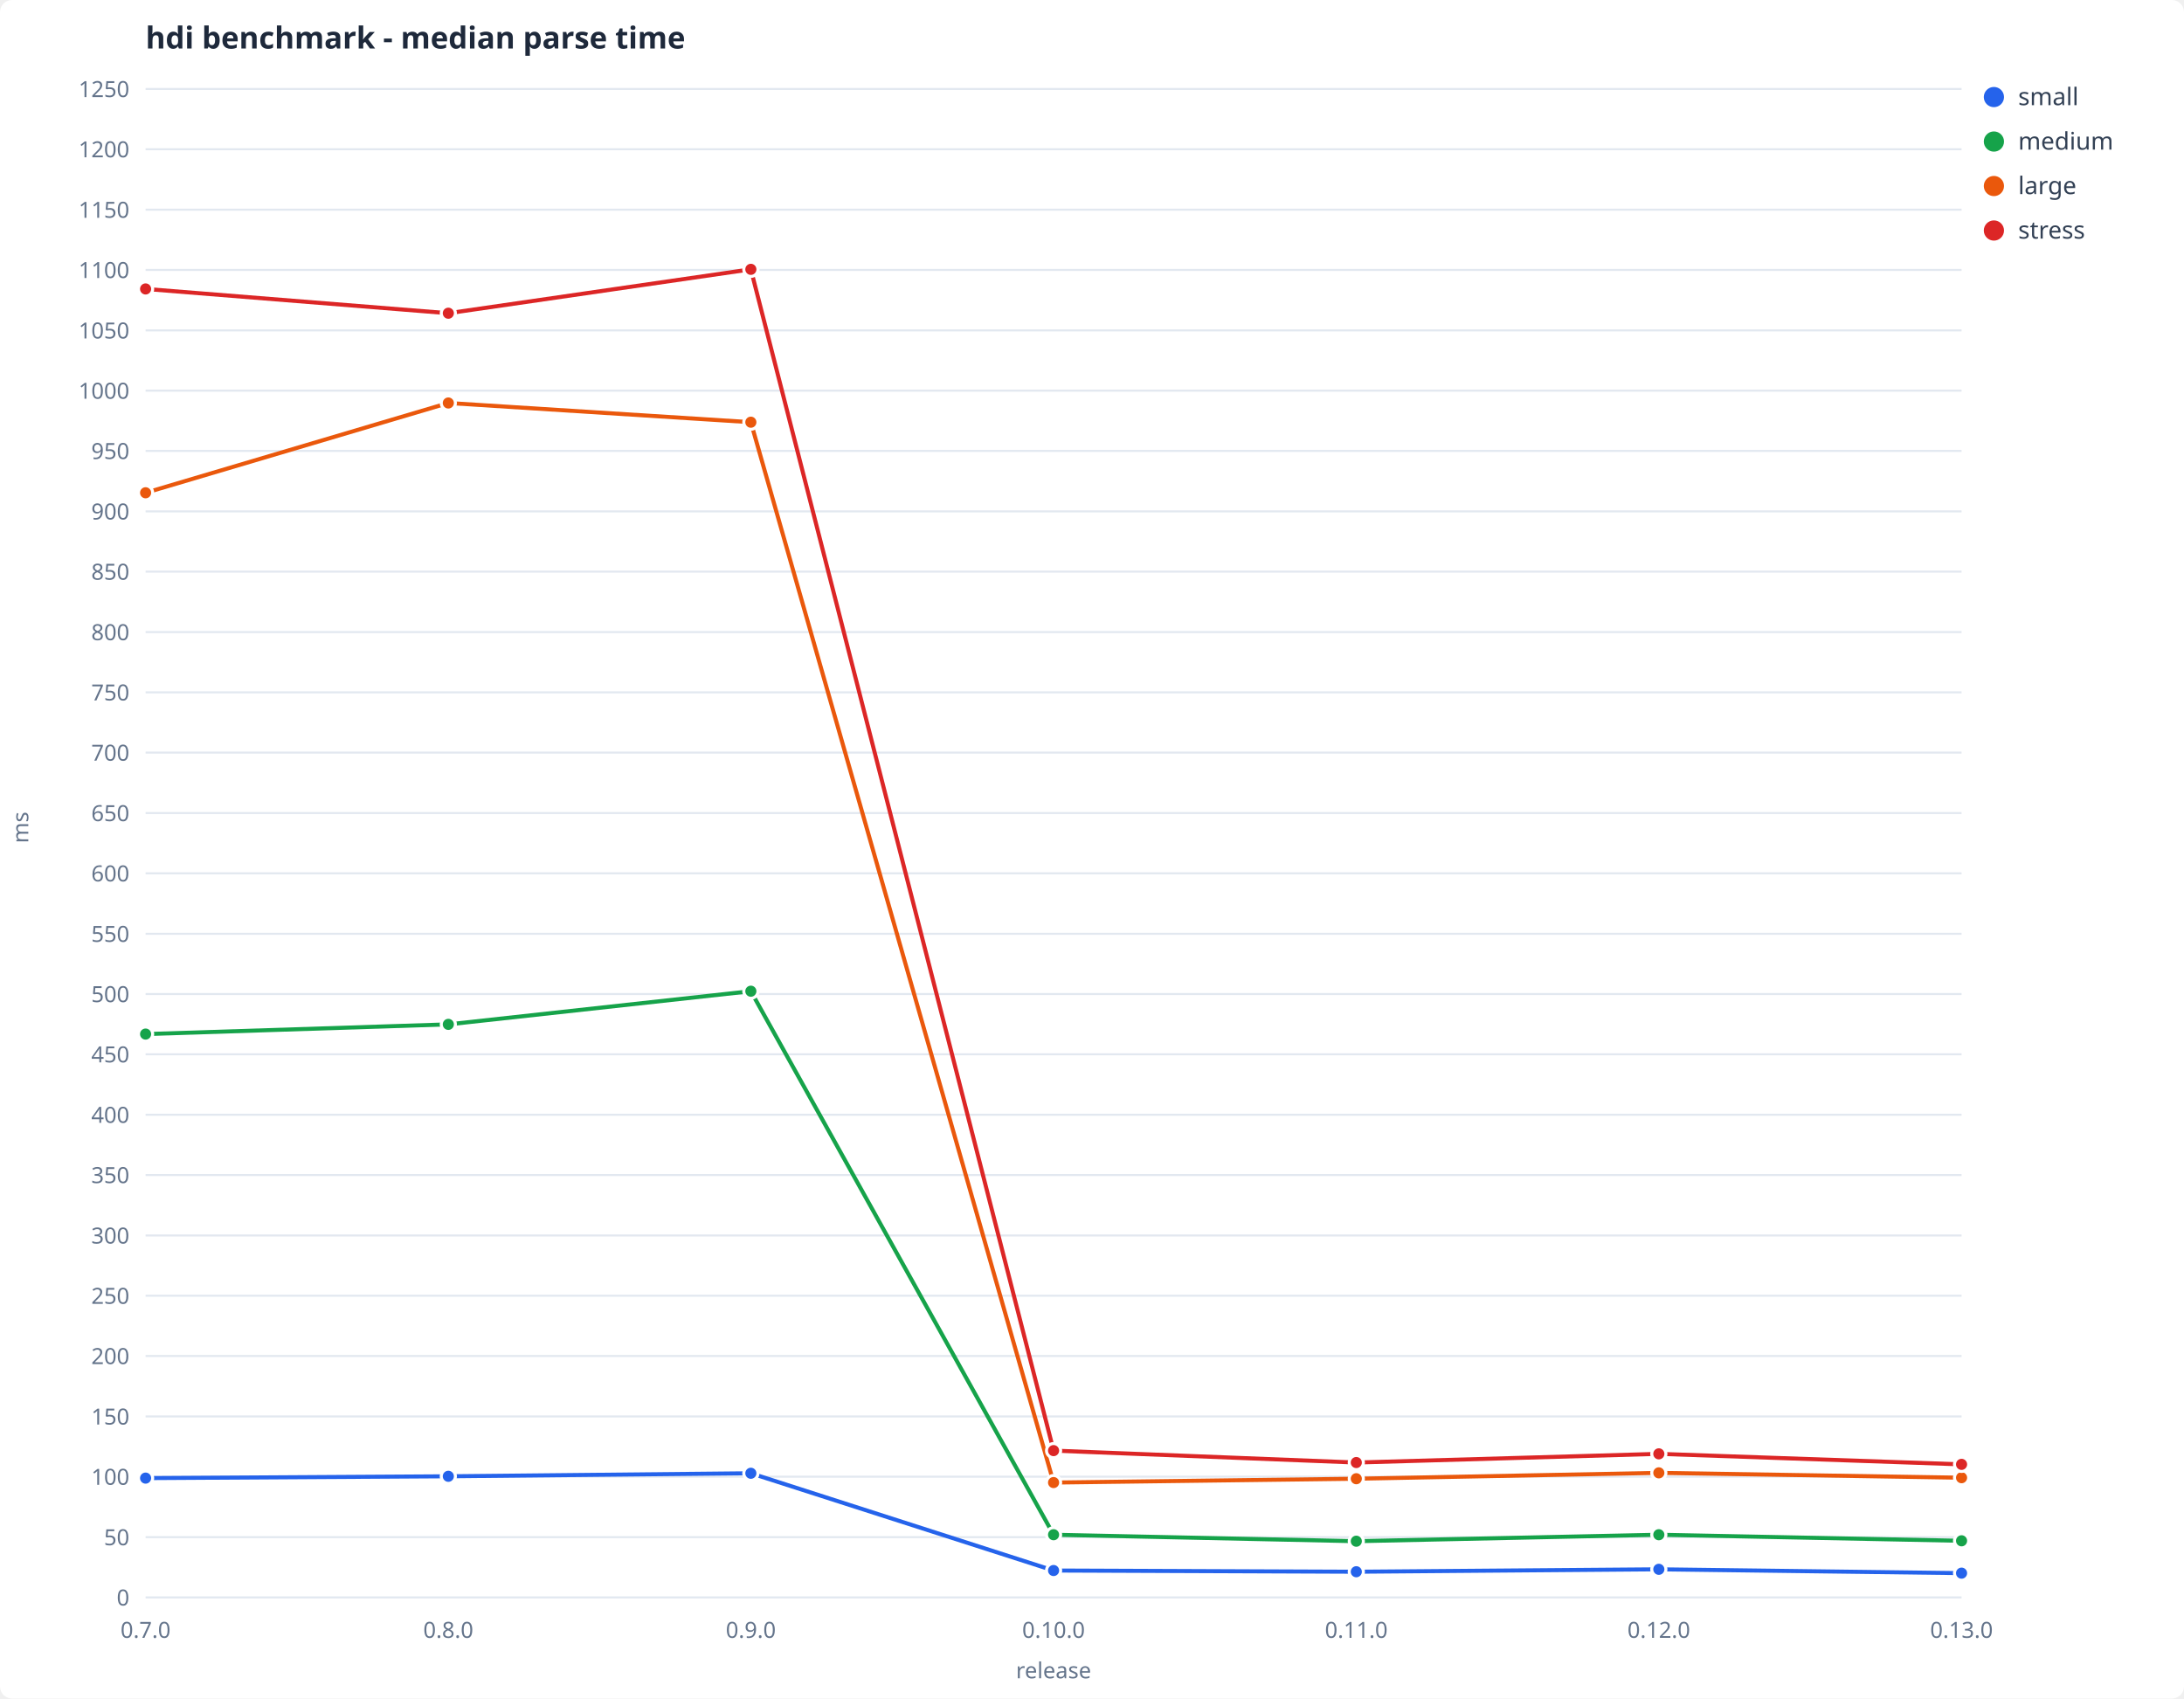
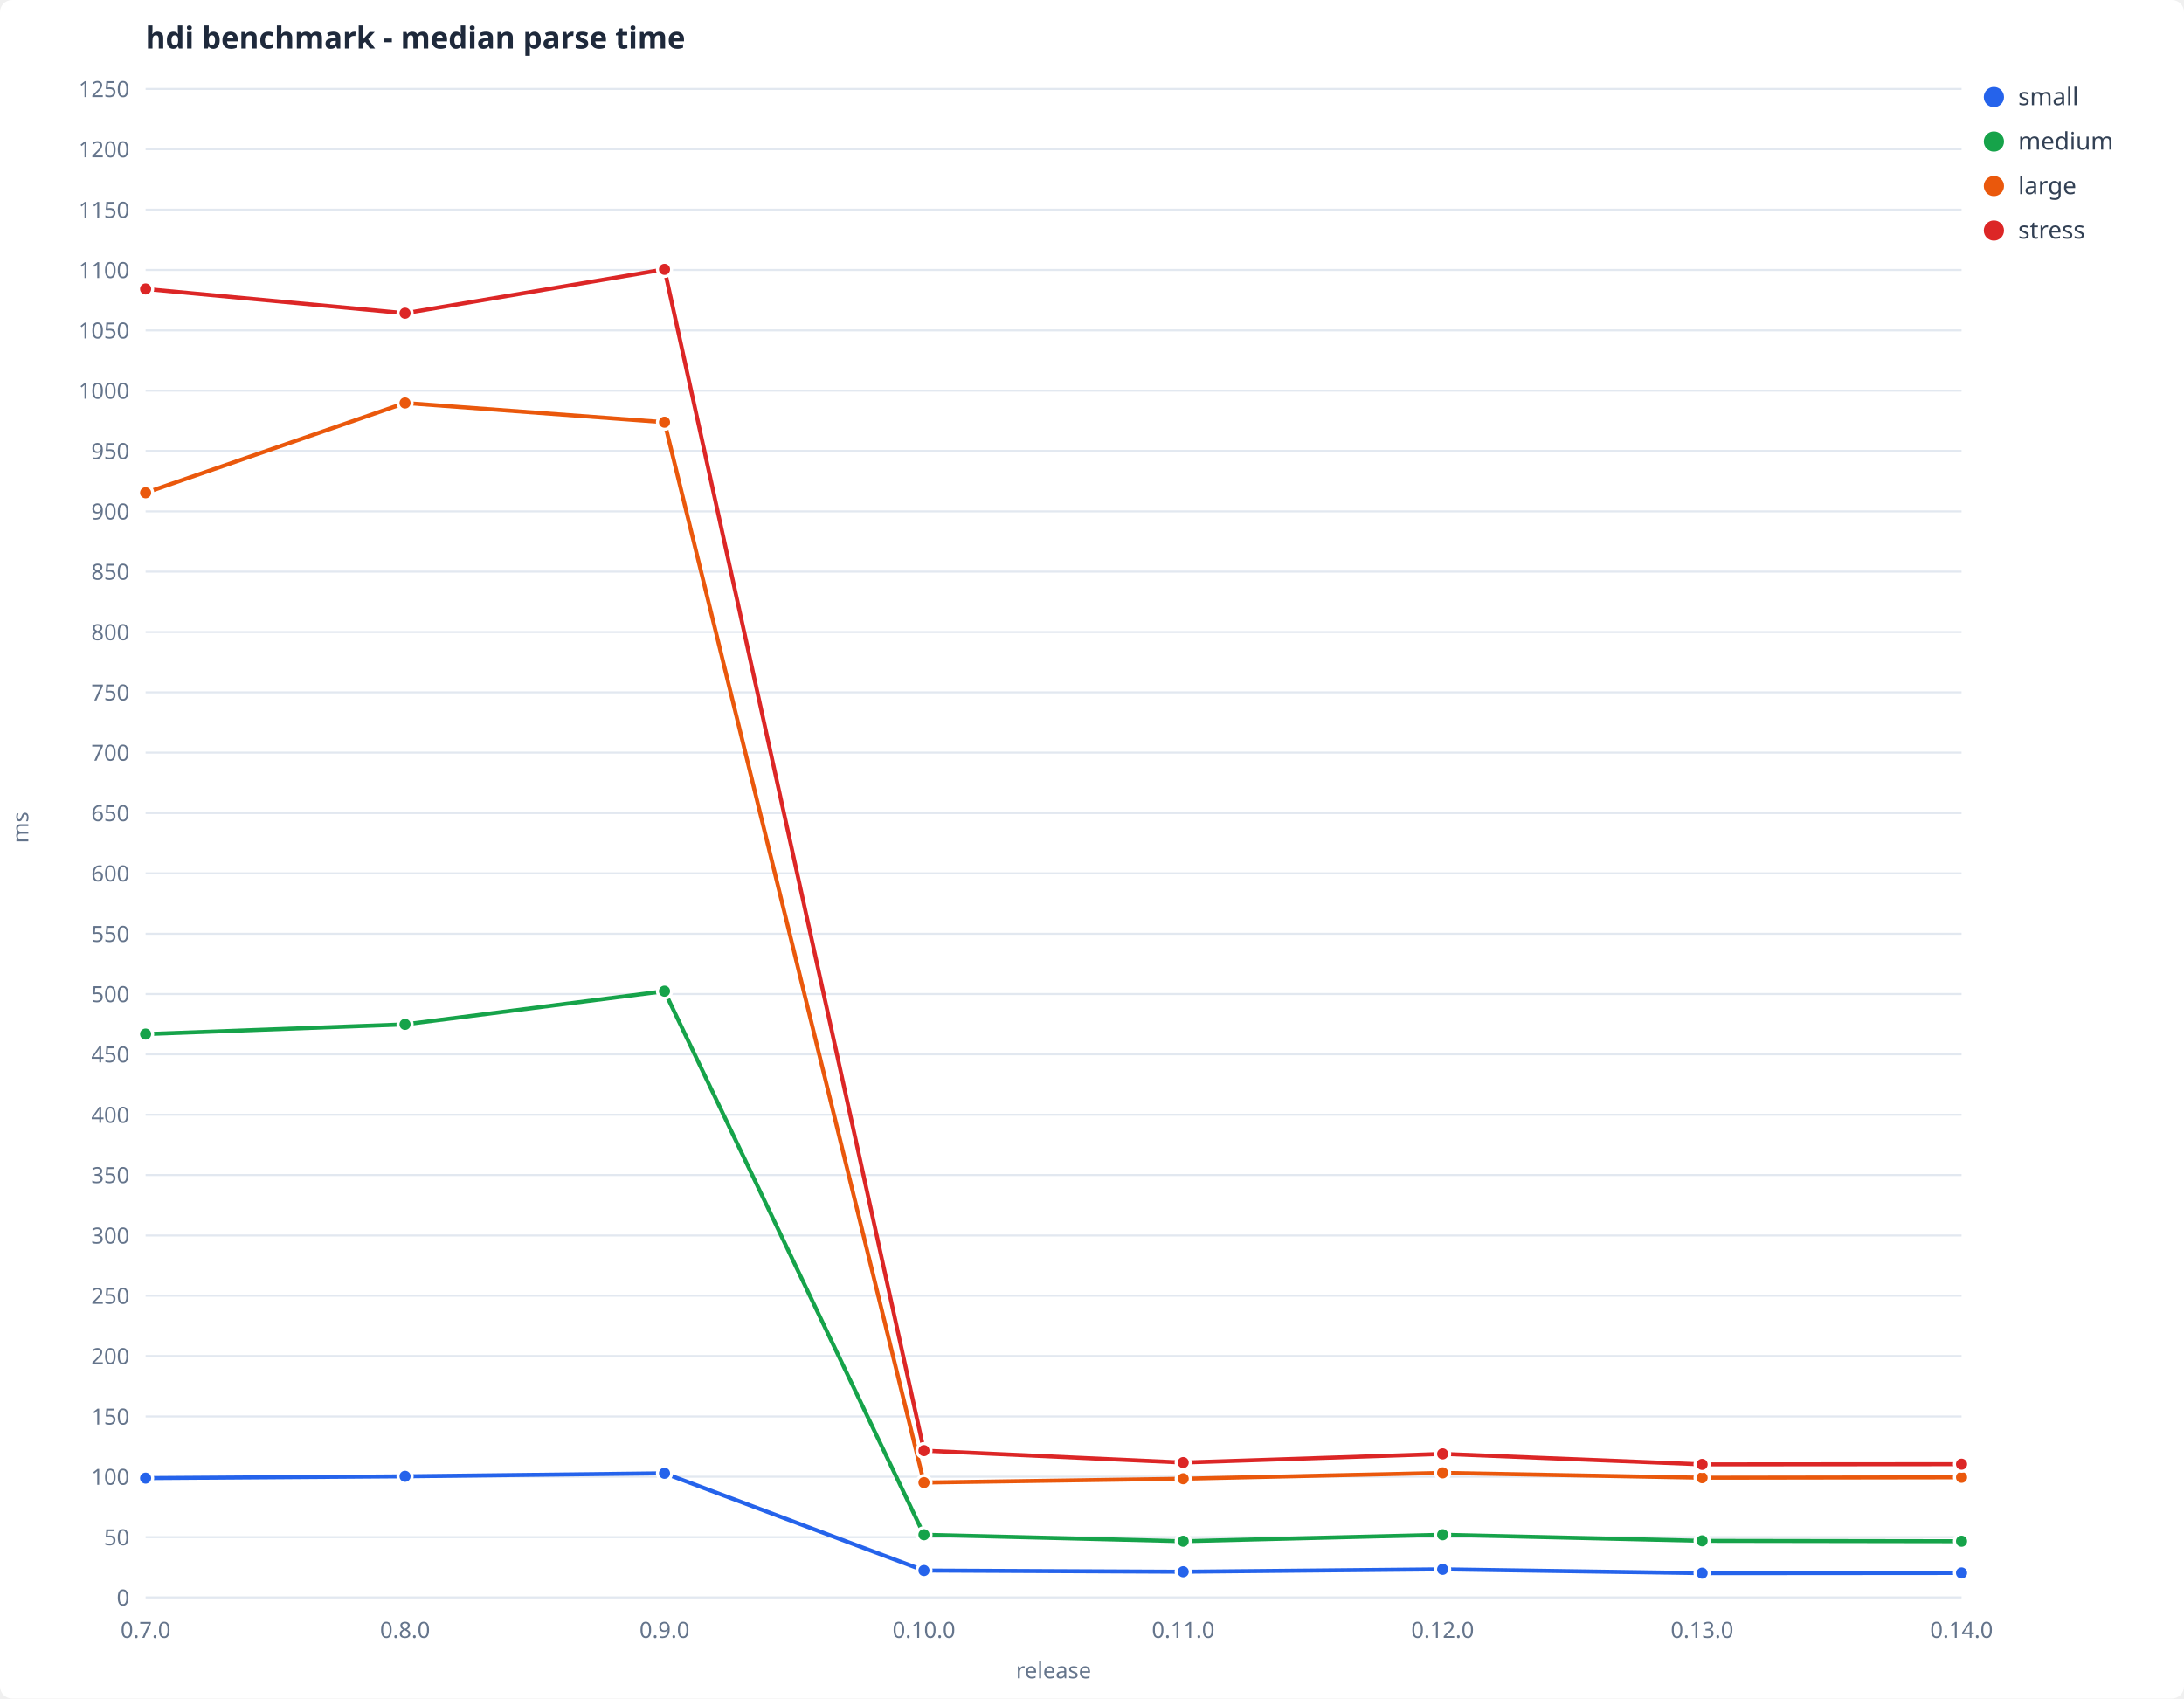
<svg xmlns="http://www.w3.org/2000/svg" width="1080" height="840" viewBox="0 0 1080 840" font-family="system-ui,sans-serif">
  <rect width="1080" height="840" fill="#fff" rx="6" />
  <text x="72" y="24" font-size="15" font-weight="600" fill="#1e293b">hdi benchmark - median parse time</text>
  <line x1="72" y1="790.0" x2="970" y2="790.0" stroke="#e2e8f0" stroke-width="1" />
  <text x="64" y="794.0" text-anchor="end" font-size="11" fill="#64748b">0</text>
  <line x1="72" y1="760.2" x2="970" y2="760.2" stroke="#e2e8f0" stroke-width="1" />
  <text x="64" y="764.2" text-anchor="end" font-size="11" fill="#64748b">50</text>
  <line x1="72" y1="730.3" x2="970" y2="730.3" stroke="#e2e8f0" stroke-width="1" />
  <text x="64" y="734.3" text-anchor="end" font-size="11" fill="#64748b">100</text>
  <line x1="72" y1="700.5" x2="970" y2="700.5" stroke="#e2e8f0" stroke-width="1" />
  <text x="64" y="704.5" text-anchor="end" font-size="11" fill="#64748b">150</text>
  <line x1="72" y1="670.6" x2="970" y2="670.6" stroke="#e2e8f0" stroke-width="1" />
  <text x="64" y="674.6" text-anchor="end" font-size="11" fill="#64748b">200</text>
  <line x1="72" y1="640.8" x2="970" y2="640.8" stroke="#e2e8f0" stroke-width="1" />
  <text x="64" y="644.8" text-anchor="end" font-size="11" fill="#64748b">250</text>
  <line x1="72" y1="611.0" x2="970" y2="611.0" stroke="#e2e8f0" stroke-width="1" />
  <text x="64" y="615.0" text-anchor="end" font-size="11" fill="#64748b">300</text>
  <line x1="72" y1="581.1" x2="970" y2="581.1" stroke="#e2e8f0" stroke-width="1" />
  <text x="64" y="585.1" text-anchor="end" font-size="11" fill="#64748b">350</text>
  <line x1="72" y1="551.3" x2="970" y2="551.3" stroke="#e2e8f0" stroke-width="1" />
  <text x="64" y="555.3" text-anchor="end" font-size="11" fill="#64748b">400</text>
  <line x1="72" y1="521.4" x2="970" y2="521.4" stroke="#e2e8f0" stroke-width="1" />
  <text x="64" y="525.4" text-anchor="end" font-size="11" fill="#64748b">450</text>
  <line x1="72" y1="491.6" x2="970" y2="491.6" stroke="#e2e8f0" stroke-width="1" />
  <text x="64" y="495.6" text-anchor="end" font-size="11" fill="#64748b">500</text>
  <line x1="72" y1="461.8" x2="970" y2="461.8" stroke="#e2e8f0" stroke-width="1" />
  <text x="64" y="465.8" text-anchor="end" font-size="11" fill="#64748b">550</text>
  <line x1="72" y1="431.9" x2="970" y2="431.9" stroke="#e2e8f0" stroke-width="1" />
  <text x="64" y="435.9" text-anchor="end" font-size="11" fill="#64748b">600</text>
  <line x1="72" y1="402.1" x2="970" y2="402.1" stroke="#e2e8f0" stroke-width="1" />
  <text x="64" y="406.1" text-anchor="end" font-size="11" fill="#64748b">650</text>
  <line x1="72" y1="372.2" x2="970" y2="372.2" stroke="#e2e8f0" stroke-width="1" />
  <text x="64" y="376.2" text-anchor="end" font-size="11" fill="#64748b">700</text>
  <line x1="72" y1="342.4" x2="970" y2="342.4" stroke="#e2e8f0" stroke-width="1" />
  <text x="64" y="346.4" text-anchor="end" font-size="11" fill="#64748b">750</text>
  <line x1="72" y1="312.6" x2="970" y2="312.6" stroke="#e2e8f0" stroke-width="1" />
  <text x="64" y="316.6" text-anchor="end" font-size="11" fill="#64748b">800</text>
  <line x1="72" y1="282.7" x2="970" y2="282.7" stroke="#e2e8f0" stroke-width="1" />
  <text x="64" y="286.7" text-anchor="end" font-size="11" fill="#64748b">850</text>
  <line x1="72" y1="252.9" x2="970" y2="252.9" stroke="#e2e8f0" stroke-width="1" />
  <text x="64" y="256.9" text-anchor="end" font-size="11" fill="#64748b">900</text>
  <line x1="72" y1="223.0" x2="970" y2="223.0" stroke="#e2e8f0" stroke-width="1" />
  <text x="64" y="227.0" text-anchor="end" font-size="11" fill="#64748b">950</text>
  <line x1="72" y1="193.2" x2="970" y2="193.2" stroke="#e2e8f0" stroke-width="1" />
  <text x="64" y="197.2" text-anchor="end" font-size="11" fill="#64748b">1000</text>
  <line x1="72" y1="163.4" x2="970" y2="163.4" stroke="#e2e8f0" stroke-width="1" />
  <text x="64" y="167.4" text-anchor="end" font-size="11" fill="#64748b">1050</text>
  <line x1="72" y1="133.5" x2="970" y2="133.5" stroke="#e2e8f0" stroke-width="1" />
  <text x="64" y="137.5" text-anchor="end" font-size="11" fill="#64748b">1100</text>
  <line x1="72" y1="103.7" x2="970" y2="103.7" stroke="#e2e8f0" stroke-width="1" />
  <text x="64" y="107.7" text-anchor="end" font-size="11" fill="#64748b">1150</text>
  <line x1="72" y1="73.8" x2="970" y2="73.8" stroke="#e2e8f0" stroke-width="1" />
  <text x="64" y="77.8" text-anchor="end" font-size="11" fill="#64748b">1200</text>
  <line x1="72" y1="44.0" x2="970" y2="44.0" stroke="#e2e8f0" stroke-width="1" />
  <text x="64" y="48.0" text-anchor="end" font-size="11" fill="#64748b">1250</text>
  <text x="14" y="417" font-size="11" fill="#64748b" transform="rotate(-90,14,417)">ms</text>
  <text x="72.0" y="810" text-anchor="middle" font-size="11" fill="#64748b">0.7.0</text>
-   <text x="221.7" y="810" text-anchor="middle" font-size="11" fill="#64748b">0.8.0</text>
-   <text x="371.3" y="810" text-anchor="middle" font-size="11" fill="#64748b">0.9.0</text>
-   <text x="521.0" y="810" text-anchor="middle" font-size="11" fill="#64748b">0.10.0</text>
-   <text x="670.7" y="810" text-anchor="middle" font-size="11" fill="#64748b">0.11.0</text>
-   <text x="820.3" y="810" text-anchor="middle" font-size="11" fill="#64748b">0.12.0</text>
-   <text x="970.0" y="810" text-anchor="middle" font-size="11" fill="#64748b">0.13.0</text>
+   <text x="200.3" y="810" text-anchor="middle" font-size="11" fill="#64748b">0.8.0</text>
+   <text x="328.6" y="810" text-anchor="middle" font-size="11" fill="#64748b">0.9.0</text>
+   <text x="456.9" y="810" text-anchor="middle" font-size="11" fill="#64748b">0.10.0</text>
+   <text x="585.1" y="810" text-anchor="middle" font-size="11" fill="#64748b">0.11.0</text>
+   <text x="713.4" y="810" text-anchor="middle" font-size="11" fill="#64748b">0.12.0</text>
+   <text x="841.7" y="810" text-anchor="middle" font-size="11" fill="#64748b">0.13.0</text>
+   <text x="970.0" y="810" text-anchor="middle" font-size="11" fill="#64748b">0.14.0</text>
  <text x="521" y="830" text-anchor="middle" font-size="11" fill="#64748b">release</text>
-   <polyline fill="none" stroke="#2563eb" stroke-width="2" stroke-linejoin="round" points="72.0,731.0 221.7,730.1 371.3,728.6 521.0,776.7 670.7,777.3 820.3,776.1 970.0,778.0" />
+   <polyline fill="none" stroke="#2563eb" stroke-width="2" stroke-linejoin="round" points="72.0,731.0 200.3,730.1 328.6,728.6 456.9,776.7 585.1,777.3 713.4,776.1 841.7,778.0 970.0,777.9" />
  <circle cx="72.0" cy="731.0" r="3.5" fill="#2563eb" stroke="#fff" stroke-width="1.5" />
-   <circle cx="221.7" cy="730.1" r="3.5" fill="#2563eb" stroke="#fff" stroke-width="1.5" />
-   <circle cx="371.3" cy="728.6" r="3.5" fill="#2563eb" stroke="#fff" stroke-width="1.5" />
-   <circle cx="521.0" cy="776.7" r="3.5" fill="#2563eb" stroke="#fff" stroke-width="1.5" />
-   <circle cx="670.7" cy="777.3" r="3.5" fill="#2563eb" stroke="#fff" stroke-width="1.5" />
-   <circle cx="820.3" cy="776.1" r="3.5" fill="#2563eb" stroke="#fff" stroke-width="1.5" />
-   <circle cx="970.0" cy="778.0" r="3.5" fill="#2563eb" stroke="#fff" stroke-width="1.5" />
-   <polyline fill="none" stroke="#16a34a" stroke-width="2" stroke-linejoin="round" points="72.0,511.4 221.7,506.6 371.3,490.2 521.0,759.0 670.7,762.2 820.3,759.0 970.0,762.0" />
+   <circle cx="200.3" cy="730.1" r="3.5" fill="#2563eb" stroke="#fff" stroke-width="1.5" />
+   <circle cx="328.6" cy="728.6" r="3.5" fill="#2563eb" stroke="#fff" stroke-width="1.5" />
+   <circle cx="456.9" cy="776.7" r="3.5" fill="#2563eb" stroke="#fff" stroke-width="1.5" />
+   <circle cx="585.1" cy="777.3" r="3.5" fill="#2563eb" stroke="#fff" stroke-width="1.5" />
+   <circle cx="713.4" cy="776.1" r="3.5" fill="#2563eb" stroke="#fff" stroke-width="1.5" />
+   <circle cx="841.7" cy="778.0" r="3.5" fill="#2563eb" stroke="#fff" stroke-width="1.5" />
+   <circle cx="970.0" cy="777.9" r="3.5" fill="#2563eb" stroke="#fff" stroke-width="1.5" />
+   <polyline fill="none" stroke="#16a34a" stroke-width="2" stroke-linejoin="round" points="72.0,511.4 200.3,506.6 328.6,490.2 456.9,759.0 585.1,762.2 713.4,759.0 841.7,762.0 970.0,762.2" />
  <circle cx="72.0" cy="511.4" r="3.5" fill="#16a34a" stroke="#fff" stroke-width="1.5" />
-   <circle cx="221.7" cy="506.6" r="3.5" fill="#16a34a" stroke="#fff" stroke-width="1.5" />
-   <circle cx="371.3" cy="490.2" r="3.5" fill="#16a34a" stroke="#fff" stroke-width="1.5" />
-   <circle cx="521.0" cy="759.0" r="3.5" fill="#16a34a" stroke="#fff" stroke-width="1.5" />
-   <circle cx="670.7" cy="762.2" r="3.5" fill="#16a34a" stroke="#fff" stroke-width="1.5" />
-   <circle cx="820.3" cy="759.0" r="3.5" fill="#16a34a" stroke="#fff" stroke-width="1.5" />
-   <circle cx="970.0" cy="762.0" r="3.5" fill="#16a34a" stroke="#fff" stroke-width="1.5" />
-   <polyline fill="none" stroke="#ea580c" stroke-width="2" stroke-linejoin="round" points="72.0,243.7 221.7,199.3 371.3,208.8 521.0,733.2 670.7,731.3 820.3,728.4 970.0,730.8" />
+   <circle cx="200.3" cy="506.6" r="3.5" fill="#16a34a" stroke="#fff" stroke-width="1.5" />
+   <circle cx="328.6" cy="490.2" r="3.5" fill="#16a34a" stroke="#fff" stroke-width="1.5" />
+   <circle cx="456.9" cy="759.0" r="3.5" fill="#16a34a" stroke="#fff" stroke-width="1.5" />
+   <circle cx="585.1" cy="762.2" r="3.5" fill="#16a34a" stroke="#fff" stroke-width="1.5" />
+   <circle cx="713.4" cy="759.0" r="3.5" fill="#16a34a" stroke="#fff" stroke-width="1.5" />
+   <circle cx="841.7" cy="762.0" r="3.5" fill="#16a34a" stroke="#fff" stroke-width="1.5" />
+   <circle cx="970.0" cy="762.2" r="3.5" fill="#16a34a" stroke="#fff" stroke-width="1.5" />
+   <polyline fill="none" stroke="#ea580c" stroke-width="2" stroke-linejoin="round" points="72.0,243.7 200.3,199.3 328.6,208.8 456.9,733.2 585.1,731.3 713.4,728.4 841.7,730.8 970.0,730.6" />
  <circle cx="72.0" cy="243.7" r="3.5" fill="#ea580c" stroke="#fff" stroke-width="1.5" />
-   <circle cx="221.7" cy="199.3" r="3.5" fill="#ea580c" stroke="#fff" stroke-width="1.5" />
-   <circle cx="371.3" cy="208.8" r="3.5" fill="#ea580c" stroke="#fff" stroke-width="1.5" />
-   <circle cx="521.0" cy="733.2" r="3.5" fill="#ea580c" stroke="#fff" stroke-width="1.5" />
-   <circle cx="670.7" cy="731.3" r="3.5" fill="#ea580c" stroke="#fff" stroke-width="1.5" />
-   <circle cx="820.3" cy="728.4" r="3.5" fill="#ea580c" stroke="#fff" stroke-width="1.5" />
-   <circle cx="970.0" cy="730.8" r="3.5" fill="#ea580c" stroke="#fff" stroke-width="1.5" />
-   <polyline fill="none" stroke="#dc2626" stroke-width="2" stroke-linejoin="round" points="72.0,142.9 221.7,154.9 371.3,133.2 521.0,717.4 670.7,723.3 820.3,719.0 970.0,724.2" />
+   <circle cx="200.3" cy="199.3" r="3.5" fill="#ea580c" stroke="#fff" stroke-width="1.5" />
+   <circle cx="328.6" cy="208.8" r="3.5" fill="#ea580c" stroke="#fff" stroke-width="1.5" />
+   <circle cx="456.9" cy="733.2" r="3.5" fill="#ea580c" stroke="#fff" stroke-width="1.5" />
+   <circle cx="585.1" cy="731.3" r="3.5" fill="#ea580c" stroke="#fff" stroke-width="1.5" />
+   <circle cx="713.4" cy="728.4" r="3.5" fill="#ea580c" stroke="#fff" stroke-width="1.5" />
+   <circle cx="841.7" cy="730.8" r="3.5" fill="#ea580c" stroke="#fff" stroke-width="1.5" />
+   <circle cx="970.0" cy="730.6" r="3.5" fill="#ea580c" stroke="#fff" stroke-width="1.5" />
+   <polyline fill="none" stroke="#dc2626" stroke-width="2" stroke-linejoin="round" points="72.0,142.9 200.3,154.9 328.6,133.2 456.9,717.4 585.1,723.3 713.4,719.0 841.7,724.2 970.0,724.1" />
  <circle cx="72.0" cy="142.9" r="3.5" fill="#dc2626" stroke="#fff" stroke-width="1.5" />
-   <circle cx="221.7" cy="154.9" r="3.5" fill="#dc2626" stroke="#fff" stroke-width="1.5" />
-   <circle cx="371.3" cy="133.2" r="3.5" fill="#dc2626" stroke="#fff" stroke-width="1.5" />
-   <circle cx="521.0" cy="717.4" r="3.5" fill="#dc2626" stroke="#fff" stroke-width="1.5" />
-   <circle cx="670.7" cy="723.3" r="3.5" fill="#dc2626" stroke="#fff" stroke-width="1.5" />
-   <circle cx="820.3" cy="719.0" r="3.5" fill="#dc2626" stroke="#fff" stroke-width="1.5" />
-   <circle cx="970.0" cy="724.2" r="3.5" fill="#dc2626" stroke="#fff" stroke-width="1.5" />
+   <circle cx="200.3" cy="154.9" r="3.5" fill="#dc2626" stroke="#fff" stroke-width="1.5" />
+   <circle cx="328.6" cy="133.2" r="3.5" fill="#dc2626" stroke="#fff" stroke-width="1.5" />
+   <circle cx="456.9" cy="717.4" r="3.5" fill="#dc2626" stroke="#fff" stroke-width="1.5" />
+   <circle cx="585.1" cy="723.3" r="3.5" fill="#dc2626" stroke="#fff" stroke-width="1.5" />
+   <circle cx="713.4" cy="719.0" r="3.5" fill="#dc2626" stroke="#fff" stroke-width="1.5" />
+   <circle cx="841.7" cy="724.2" r="3.5" fill="#dc2626" stroke="#fff" stroke-width="1.5" />
+   <circle cx="970.0" cy="724.1" r="3.5" fill="#dc2626" stroke="#fff" stroke-width="1.5" />
  <circle cx="986" cy="48" r="5" fill="#2563eb" />
  <text x="998" y="52" font-size="12" fill="#334155">small</text>
  <circle cx="986" cy="70" r="5" fill="#16a34a" />
  <text x="998" y="74" font-size="12" fill="#334155">medium</text>
  <circle cx="986" cy="92" r="5" fill="#ea580c" />
  <text x="998" y="96" font-size="12" fill="#334155">large</text>
  <circle cx="986" cy="114" r="5" fill="#dc2626" />
  <text x="998" y="118" font-size="12" fill="#334155">stress</text>
</svg>
